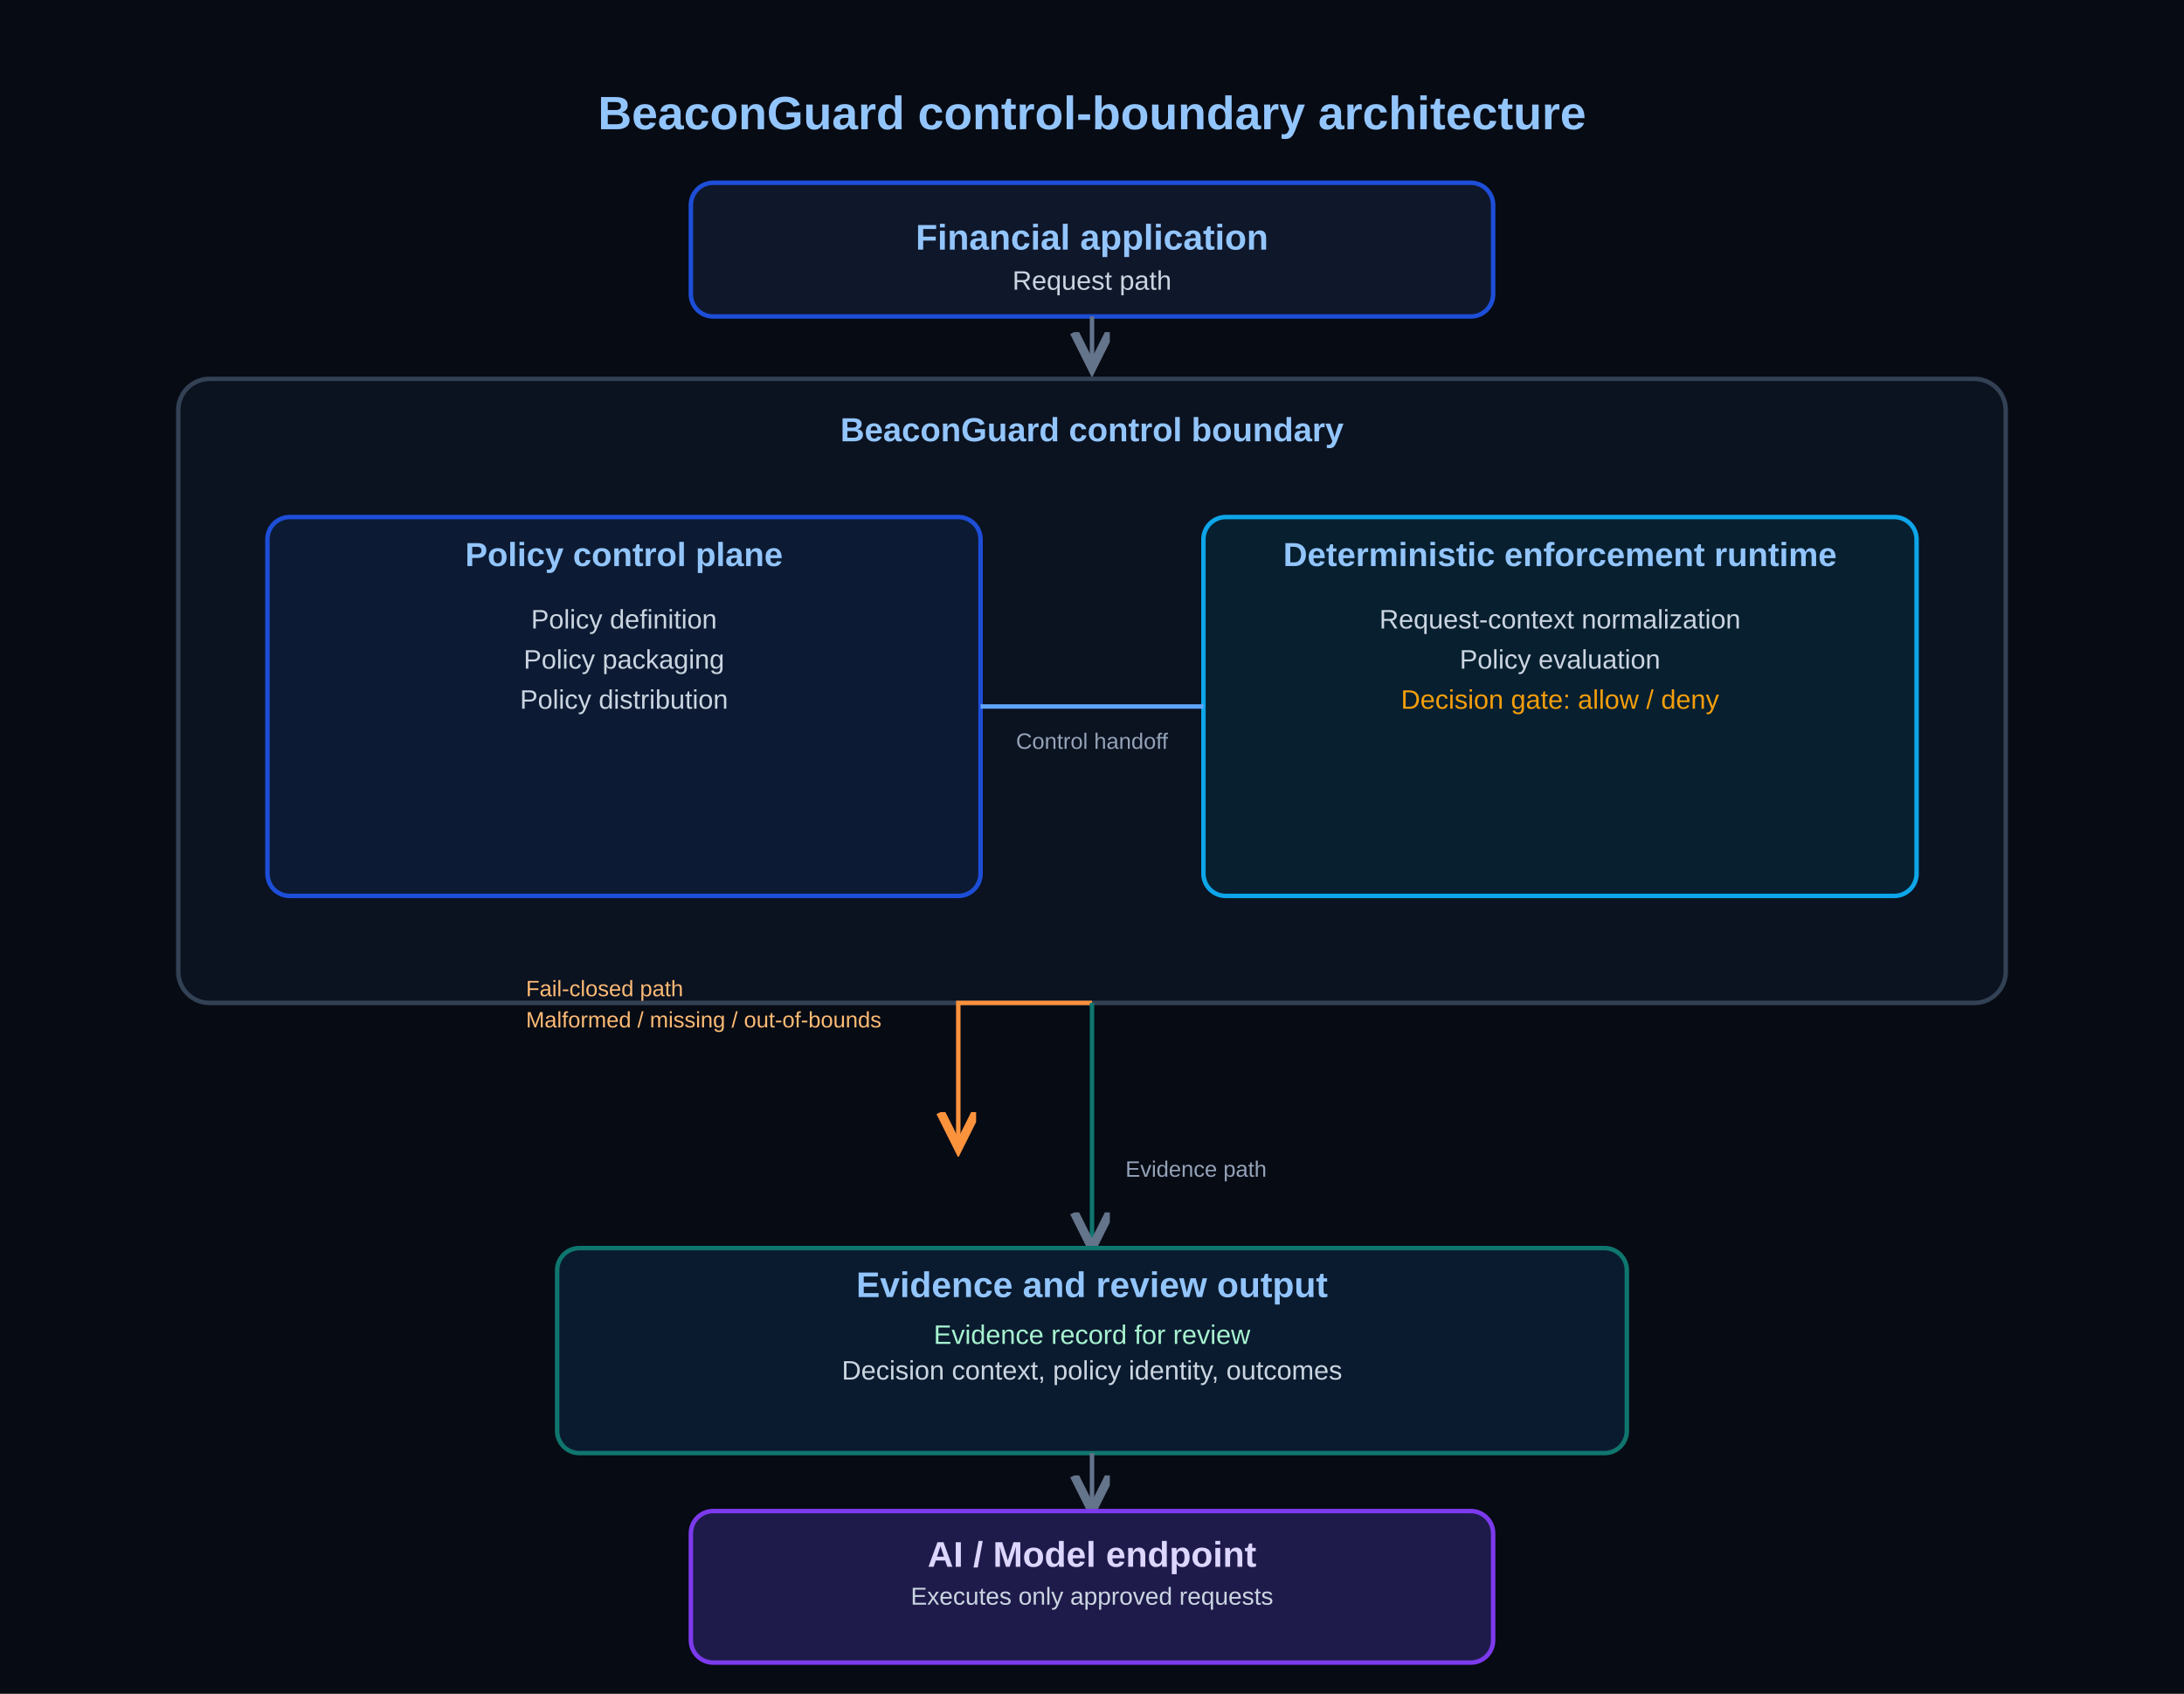
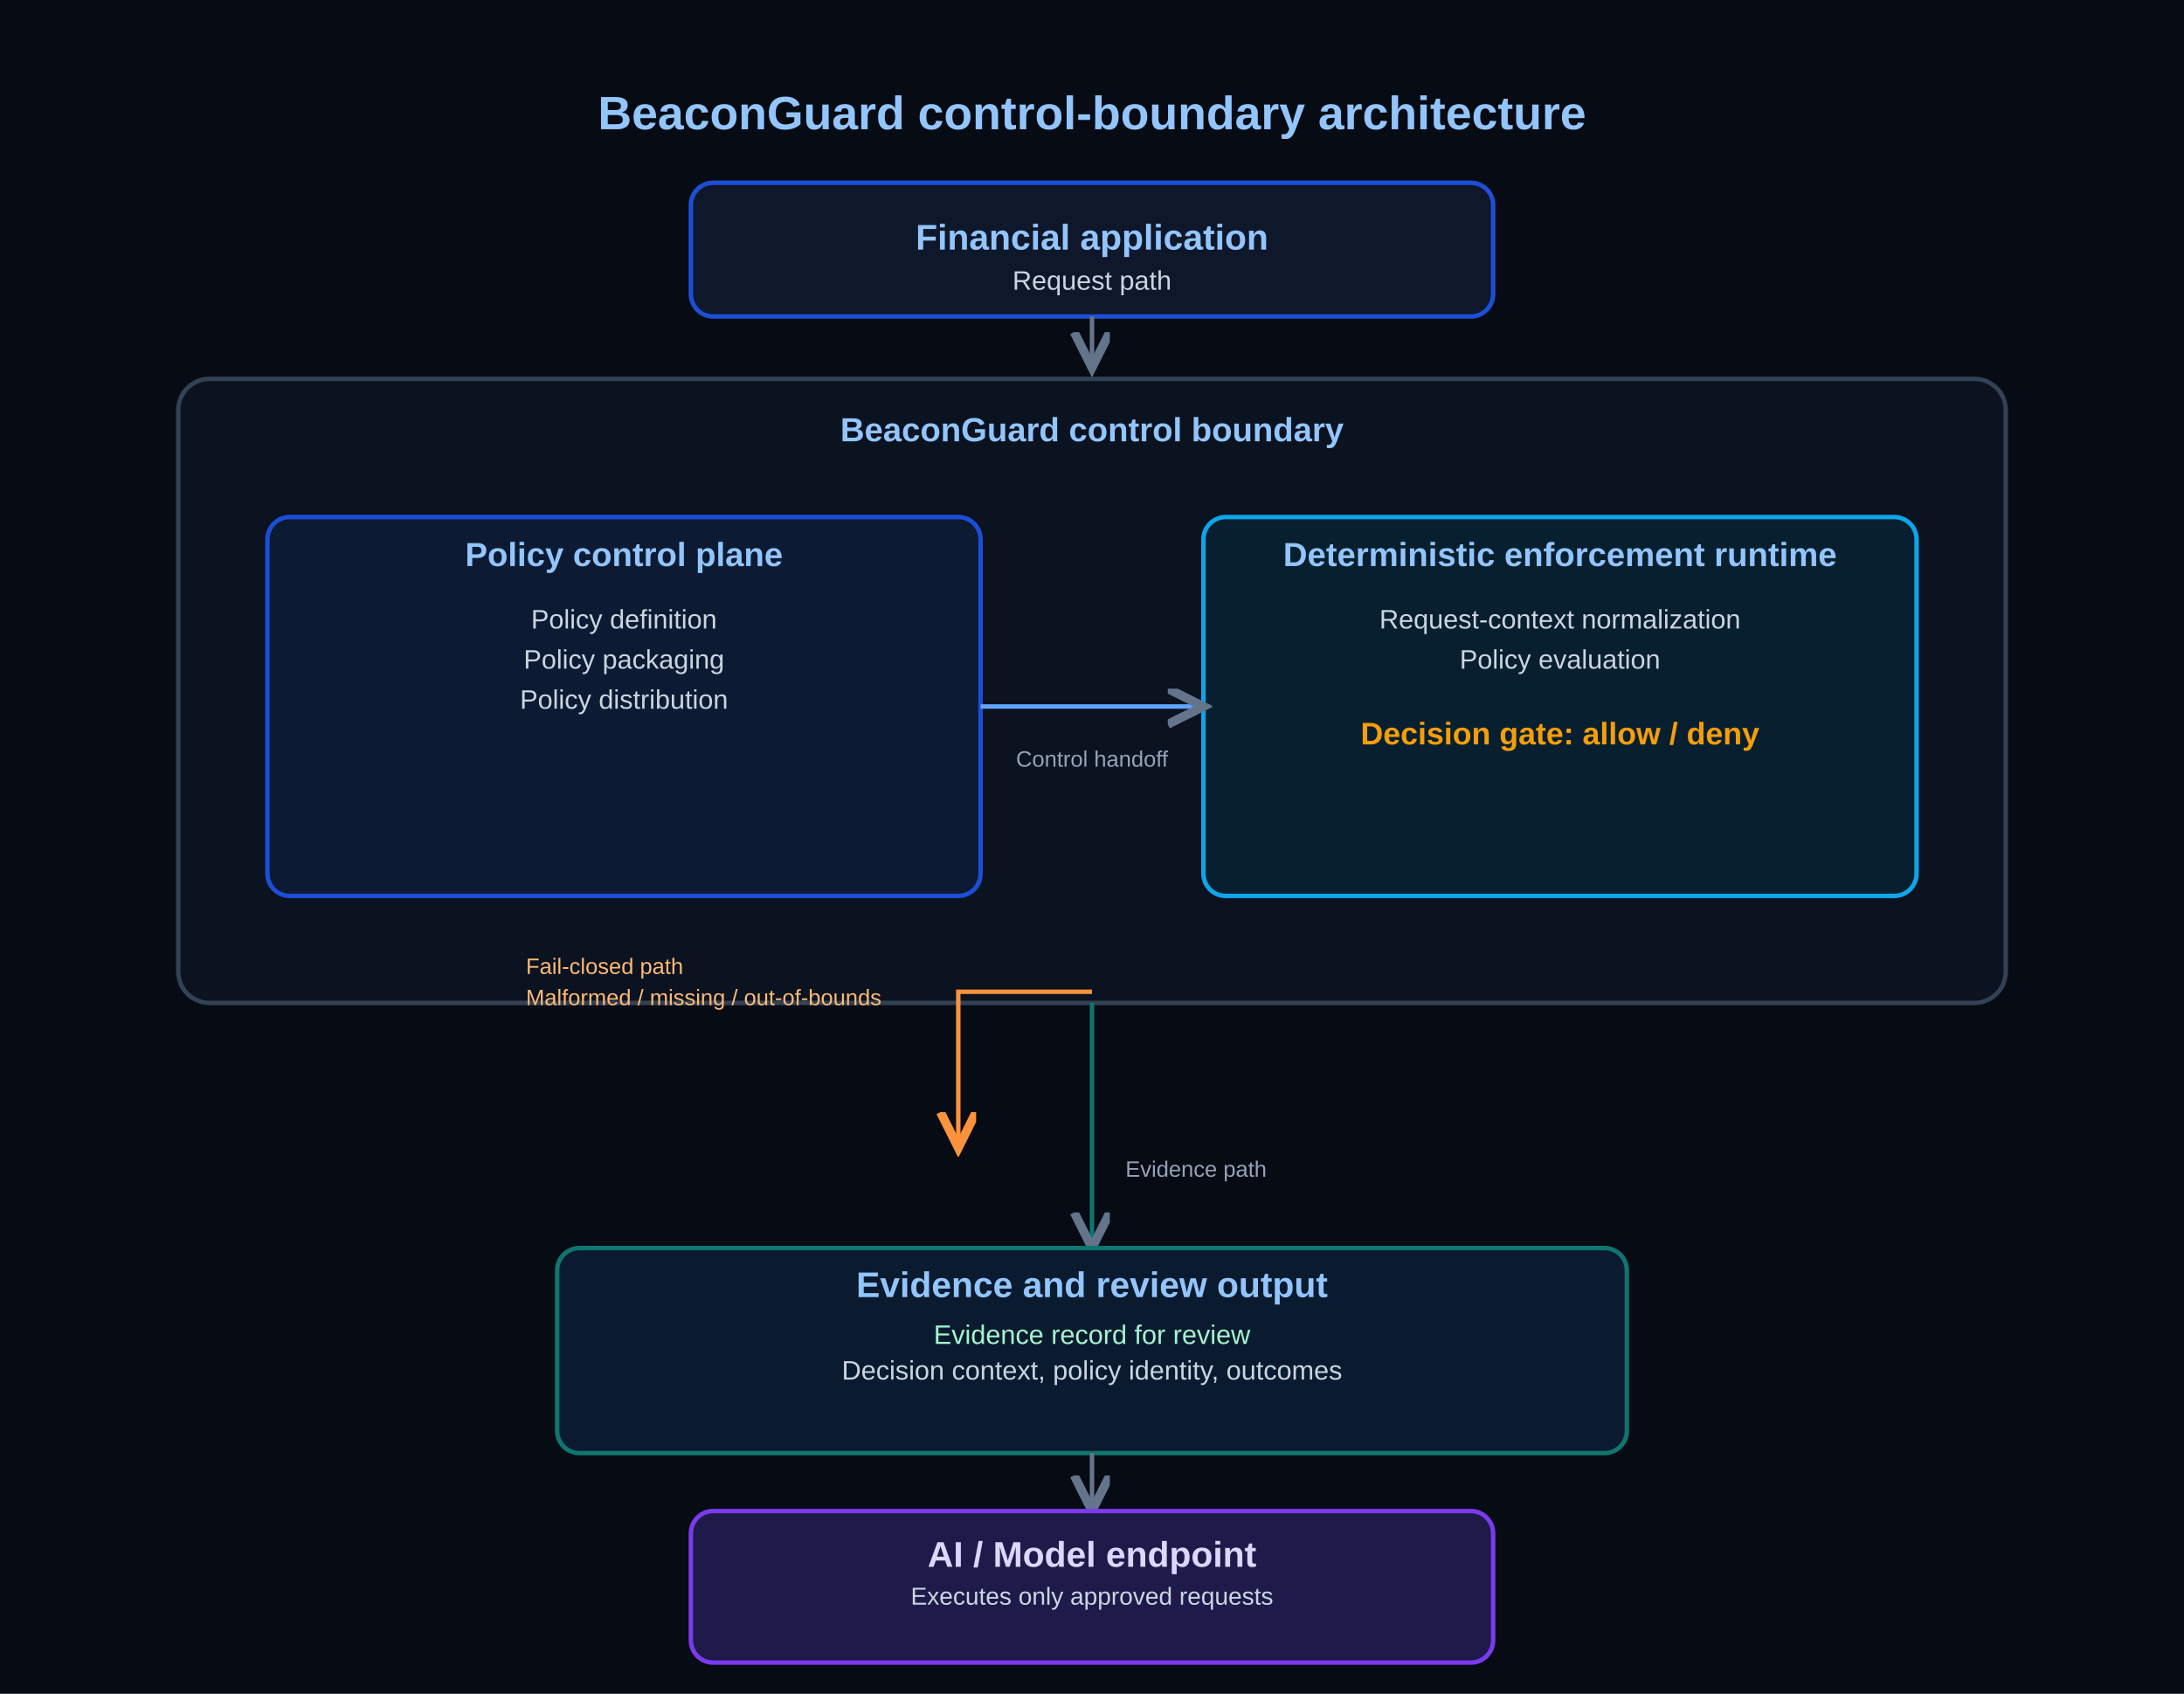
<svg xmlns="http://www.w3.org/2000/svg" viewBox="0 0 980 760" role="img" aria-label="BeaconGuard fintech control boundary architecture">
  <defs>
    <marker id="arrow" markerWidth="10" markerHeight="10" refX="8" refY="4" orient="auto" markerUnits="strokeWidth">
      <path d="M0,0 L8,4 L0,8" fill="none" stroke="#64748b" stroke-width="2" />
    </marker>
    <marker id="arrow-amber" markerWidth="10" markerHeight="10" refX="8" refY="4" orient="auto" markerUnits="strokeWidth">
      <path d="M0,0 L8,4 L0,8" fill="none" stroke="#fb923c" stroke-width="2" />
    </marker>
  </defs>
  <rect x="0" y="0" width="980" height="760" fill="#070b14" />
  <text x="490" y="58" text-anchor="middle" fill="#93c5fd" font-size="21" font-family="Arial, Helvetica, sans-serif" font-weight="700">
    BeaconGuard control-boundary architecture
  </text>
  <rect x="310" y="82" width="360" height="60" rx="10" fill="#0f172a" stroke="#1d4ed8" stroke-width="2" />
  <text x="490" y="112" text-anchor="middle" fill="#93c5fd" font-size="16" font-family="Arial, Helvetica, sans-serif" font-weight="600">
    Financial application
  </text>
  <text x="490" y="130" text-anchor="middle" fill="#cbd5e1" font-size="12" font-family="Arial, Helvetica, sans-serif">
    Request path
  </text>
  <line x1="490" y1="142" x2="490" y2="165" stroke="#64748b" stroke-width="2" marker-end="url(#arrow)" />
  <rect x="80" y="170" width="820" height="280" rx="14" fill="#0b1220" stroke="#334155" stroke-width="2" />
  <text x="490" y="198" text-anchor="middle" fill="#93c5fd" font-size="15" font-family="Arial, Helvetica, sans-serif" font-weight="600">
    BeaconGuard control boundary
  </text>
  <rect x="120" y="232" width="320" height="170" rx="10" fill="#0c1b33" stroke="#1d4ed8" stroke-width="2" />
  <text x="280" y="254" text-anchor="middle" fill="#93c5fd" font-size="15" font-family="Arial, Helvetica, sans-serif" font-weight="600">
    Policy control plane
  </text>
  <text x="280" y="282" text-anchor="middle" fill="#cbd5e1" font-size="12" font-family="Arial, Helvetica, sans-serif">Policy definition</text>
  <text x="280" y="300" text-anchor="middle" fill="#cbd5e1" font-size="12" font-family="Arial, Helvetica, sans-serif">Policy packaging</text>
  <text x="280" y="318" text-anchor="middle" fill="#cbd5e1" font-size="12" font-family="Arial, Helvetica, sans-serif">Policy distribution</text>
  <rect x="540" y="232" width="320" height="170" rx="10" fill="#071f2f" stroke="#0ea5e9" stroke-width="2" />
  <text x="700" y="254" text-anchor="middle" fill="#93c5fd" font-size="15" font-family="Arial, Helvetica, sans-serif" font-weight="600">
    Deterministic enforcement runtime
  </text>
  <text x="700" y="282" text-anchor="middle" fill="#cbd5e1" font-size="12" font-family="Arial, Helvetica, sans-serif">Request-context normalization</text>
  <text x="700" y="300" text-anchor="middle" fill="#cbd5e1" font-size="12" font-family="Arial, Helvetica, sans-serif">Policy evaluation</text>
-   <text x="700" y="318" text-anchor="middle" fill="#f59e0b" font-size="12" font-family="Arial, Helvetica, sans-serif">Decision gate: allow / deny</text>
-   <line x1="440" y1="317" x2="540" y2="317" stroke="#60a5fa" stroke-width="2" />
-   <text x="490" y="336" text-anchor="middle" fill="#94a3b8" font-size="10" font-family="Arial, Helvetica, sans-serif">Control handoff</text>
-   <path d="M490 450 L430 450 L430 515" fill="none" stroke="#fb923c" stroke-width="2" marker-end="url(#arrow-amber)" />
-   <text x="236" y="447" text-anchor="start" fill="#fdba74" font-size="10" font-family="Arial, Helvetica, sans-serif">Fail-closed path</text>
-   <text x="236" y="461" text-anchor="start" fill="#fdba74" font-size="10" font-family="Arial, Helvetica, sans-serif">Malformed / missing / out-of-bounds</text>
+   <text x="700" y="334" text-anchor="middle" fill="#f59e0b" font-size="14" font-family="Arial, Helvetica, sans-serif" font-weight="700">Decision gate: allow / deny</text>
+   <line x1="440" y1="317" x2="540" y2="317" stroke="#60a5fa" stroke-width="2" marker-end="url(#arrow)" />
+   <text x="490" y="344" text-anchor="middle" fill="#94a3b8" font-size="10" font-family="Arial, Helvetica, sans-serif">Control handoff</text>
+   <path d="M490 445 L430 445 L430 515" fill="none" stroke="#fb923c" stroke-width="2" marker-end="url(#arrow-amber)" />
+   <text x="236" y="437" text-anchor="start" fill="#fdba74" font-size="10" font-family="Arial, Helvetica, sans-serif">Fail-closed path</text>
+   <text x="236" y="451" text-anchor="start" fill="#fdba74" font-size="10" font-family="Arial, Helvetica, sans-serif">Malformed / missing / out-of-bounds</text>
  <line x1="490" y1="450" x2="490" y2="560" stroke="#0f766e" stroke-width="2" marker-end="url(#arrow)" />
  <text x="505" y="528" fill="#94a3b8" font-size="10" font-family="Arial, Helvetica, sans-serif">Evidence path</text>
  <rect x="250" y="560" width="480" height="92" rx="10" fill="#0a1b2f" stroke="#0f766e" stroke-width="2" />
  <text x="490" y="582" text-anchor="middle" fill="#93c5fd" font-size="16" font-family="Arial, Helvetica, sans-serif" font-weight="600">
    Evidence and review output
  </text>
  <text x="490" y="603" text-anchor="middle" fill="#a7f3d0" font-size="12" font-family="Arial, Helvetica, sans-serif">
    Evidence record for review
  </text>
  <text x="490" y="619" text-anchor="middle" fill="#cbd5e1" font-size="12" font-family="Arial, Helvetica, sans-serif">
    Decision context, policy identity, outcomes
  </text>
  <line x1="490" y1="652" x2="490" y2="678" stroke="#64748b" stroke-width="2" marker-end="url(#arrow)" />
  <rect x="310" y="678" width="360" height="68" rx="10" fill="#1e1b4b" stroke="#7c3aed" stroke-width="2" />
  <text x="490" y="703" text-anchor="middle" fill="#ddd6fe" font-size="16" font-family="Arial, Helvetica, sans-serif" font-weight="600">
    AI / Model endpoint
  </text>
  <text x="490" y="720" text-anchor="middle" fill="#cbd5e1" font-size="11" font-family="Arial, Helvetica, sans-serif">
    Executes only approved requests
  </text>
</svg>
